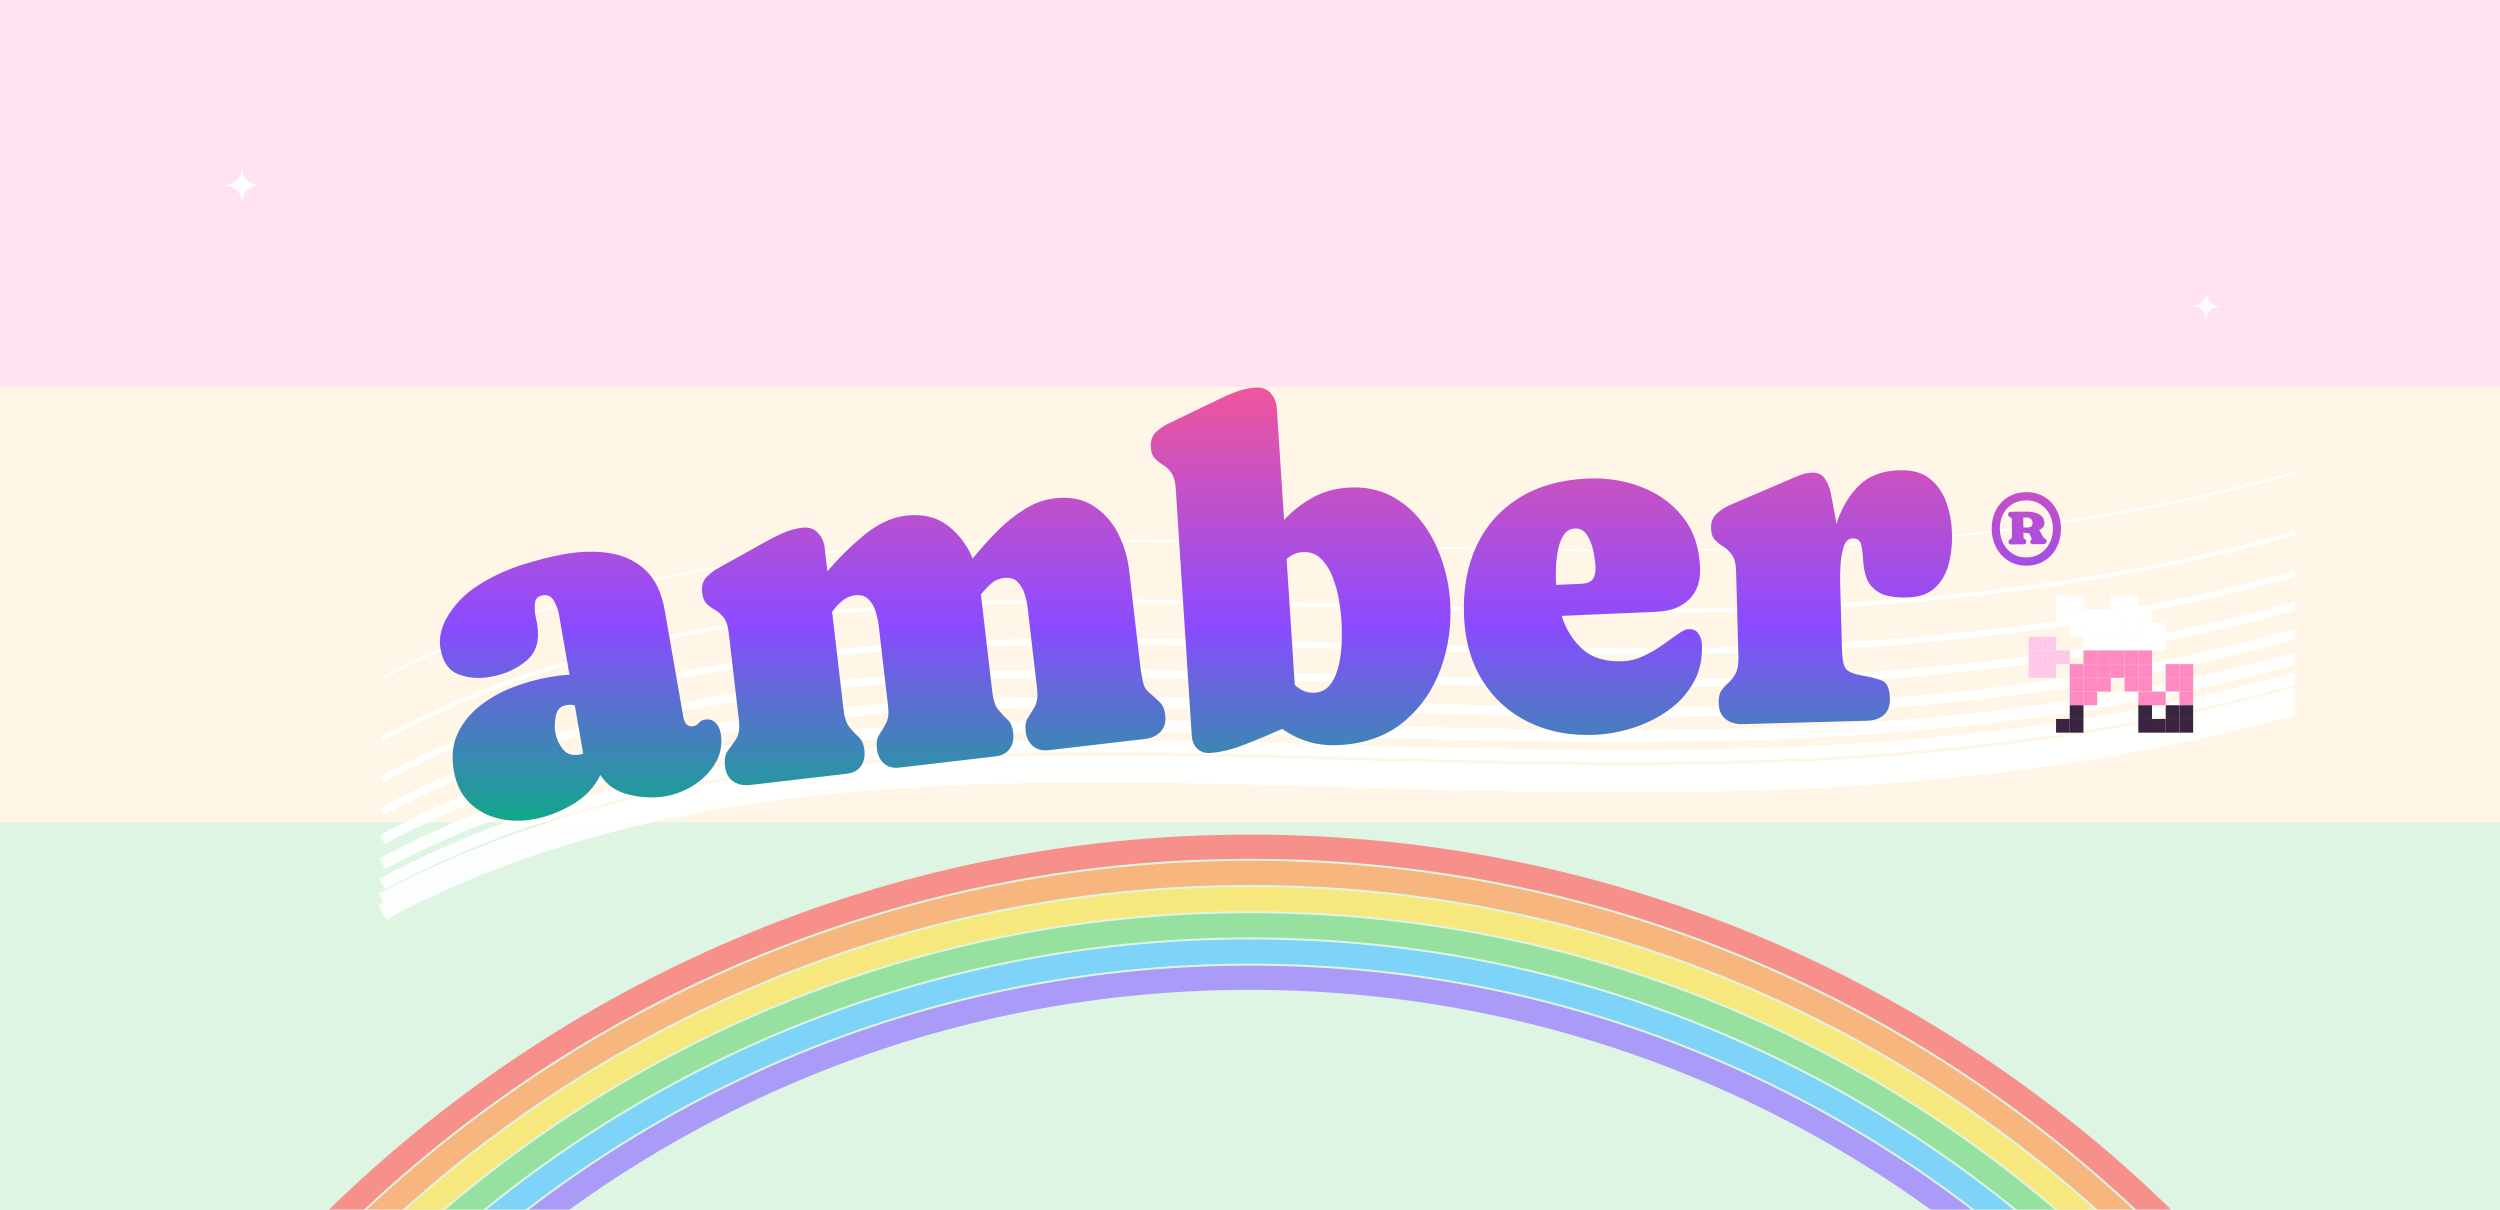
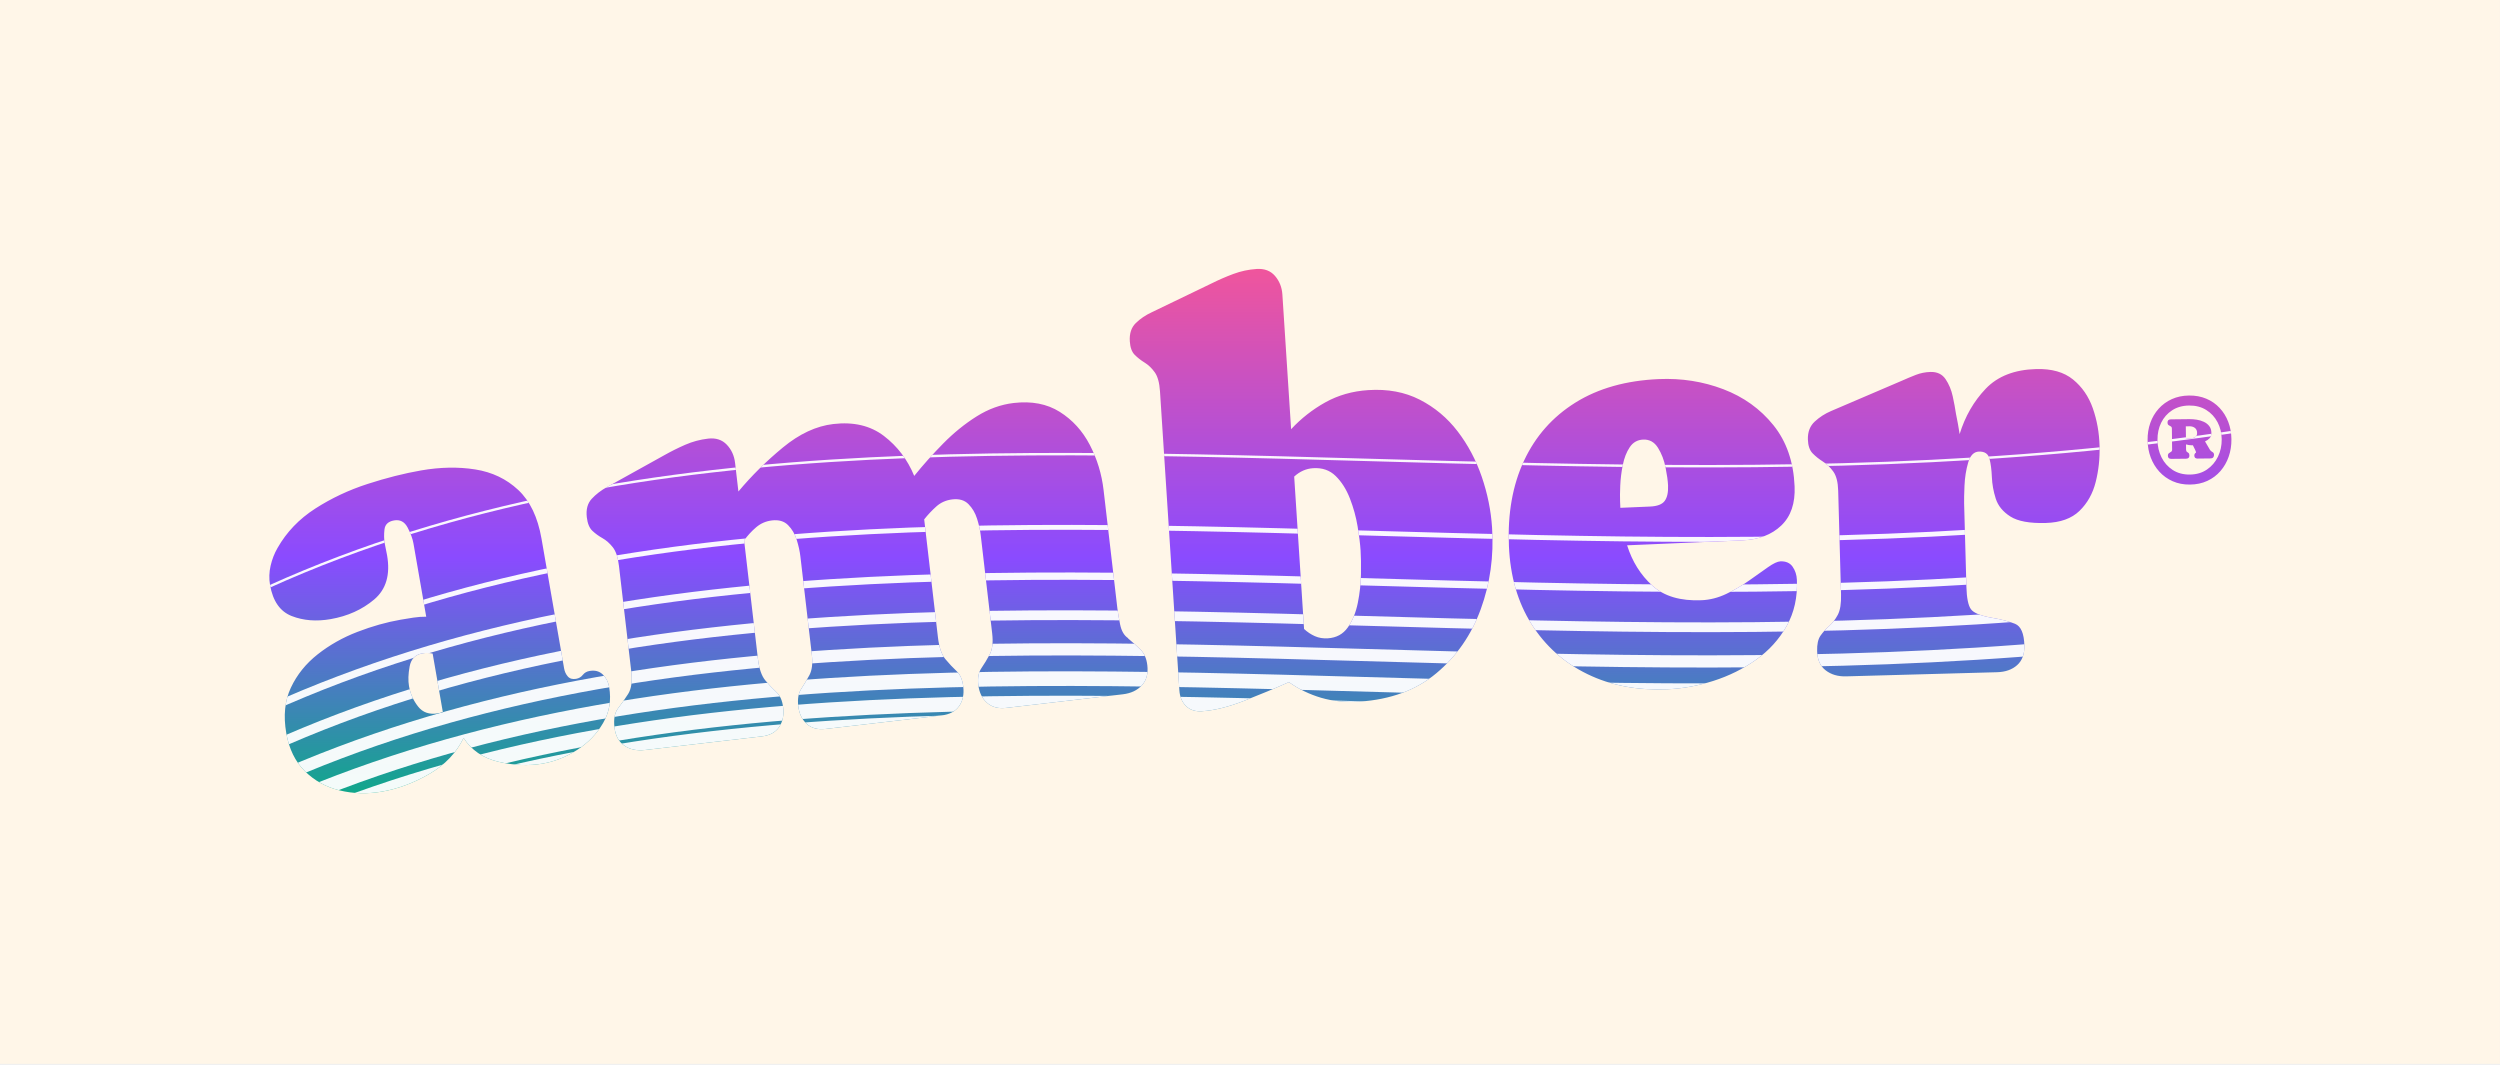
- <svg xmlns="http://www.w3.org/2000/svg" viewBox="-44.8 11.8 620 300" role="img" aria-label="amber mark — candy ink, rainbow arc behind, pixel pony on the swoosh">
+ <svg xmlns="http://www.w3.org/2000/svg" viewBox="9.1 52.8 512.251 218.024" role="img" aria-label="amber mark — the candy rainbow poured into the letters">
  <defs>
    <path id="pl8-a" d="M40 230Q40 322 83 383.5Q126 445 195.5 482.5Q265 520 346 536Q427 552 502 552Q524 552 547 551.5Q570 551 592 547V807Q592 832 581.5 865Q571 898 539 898Q508 898 500.5 872.5Q493 847 493 824Q493 814 493.5 803.5Q494 793 494 782Q494 679 423 637.5Q352 596 261 596Q185 596 129 630Q73 664 73 750Q73 784 86.5 816Q100 848 121 873Q182 947 274.5 986Q367 1025 469.5 1039.5Q572 1054 662 1054Q764 1054 849 1025Q934 996 985 928.5Q1036 861 1036 747V286Q1036 269 1044 256Q1052 243 1071 243Q1086 243 1096.5 252.5Q1107 262 1122 262Q1151 262 1165.5 242Q1180 222 1180 195Q1180 125 1137.5 74.5Q1095 24 1032 -2.5Q969 -29 905 -29Q830 -29 753.5 4Q677 37 648 107Q597 36 508.5 3.5Q420 -29 335 -29Q257 -29 189.5 0.5Q122 30 81 88Q40 146 40 230ZM491 318Q491 278 510 242.5Q529 207 575 207Q584 207 592 209V416Q575 423 557 423Q519 423 505 385.5Q491 348 491 318Z" />
    <path id="pl8-m" d="M502 1056Q543 1056 564.5 1027.5Q586 999 586 961V860Q664 934 758.5 995Q853 1056 943 1056Q1050 1056 1114 994Q1178 932 1203 843Q1256 895 1317 944Q1378 993 1444 1024.5Q1510 1056 1578 1056Q1673 1056 1734.5 1006.5Q1796 957 1825.5 879.5Q1855 802 1855 717V301Q1855 278 1858 243.5Q1861 209 1880 193V192Q1902 169 1919 147.5Q1936 126 1936 91Q1936 47 1909 23.5Q1882 0 1839 0H1428Q1387 0 1364 25.5Q1341 51 1341 91Q1341 128 1358.5 148Q1376 168 1393 192.5Q1410 217 1410 264V609Q1410 637 1404 668.5Q1398 700 1380 723Q1362 746 1326 746Q1293 746 1267.5 728Q1242 710 1220 688V273Q1220 220 1237 194Q1254 168 1271 148Q1288 128 1288 91Q1288 50 1265.5 25Q1243 0 1201 0H793Q751 0 729 25.5Q707 51 707 91Q707 128 724 148.5Q741 169 758 193Q775 217 775 264V609Q775 637 769 668.5Q763 700 745 723Q727 746 691 746Q659 746 633 728.5Q607 711 586 688V273Q586 219 603 193Q620 167 637 147.5Q654 128 654 91Q654 51 632 25.5Q610 0 568 0H157Q114 0 87 23.5Q60 47 60 91Q60 135 80.5 156Q101 177 121 201.5Q141 226 141 279V650Q141 695 127 717.5Q113 740 95 753Q77 766 63 782.5Q49 799 49 832Q49 873 73.5 894Q98 915 132 929L343 1016Q381 1032 420.5 1044Q460 1056 502 1056Z" />
    <path id="pl8-b" d="M561 1409V937Q617 990 686.5 1023Q756 1056 839 1056Q941 1056 1016.5 1011Q1092 966 1141.5 892Q1191 818 1215.5 728Q1240 638 1240 548Q1240 398 1182 266Q1124 134 1012.5 52.5Q901 -29 738 -29Q665 -29 605 -7Q545 15 496 55Q421 27 336 0Q251 -27 186 -27Q151 -27 131.5 -5Q112 17 112 51V1099Q112 1144 98 1166.5Q84 1189 65 1202.5Q46 1216 32 1232Q18 1248 18 1280Q18 1321 43 1342.5Q68 1364 102 1377L317 1464Q355 1480 395 1492Q435 1504 477 1504Q518 1504 539.5 1475.5Q561 1447 561 1409ZM629 796Q592 796 561 771V237Q577 220 597 209.5Q617 199 642 199Q687 199 714 232.5Q741 266 754.5 316Q768 366 772 416Q776 466 776 498Q776 533 771 583Q766 633 750.5 682Q735 731 706 763.5Q677 796 629 796Z" />
    <path id="pl8-e" d="M1047 661Q1047 572 994.5 526Q942 480 856 480H453Q476 394 535 335.5Q594 277 705 277Q749 277 792.5 295.5Q836 314 874.5 339Q913 364 942 382.5Q971 401 986 401Q1015 401 1028 380.5Q1041 360 1041 334Q1041 243 998.5 174.5Q956 106 886.5 61Q817 16 734.5 -6.5Q652 -29 572 -29Q415 -29 295 36Q175 101 107.5 218.5Q40 336 40 495Q40 665 105.5 791Q171 917 294 986.5Q417 1056 589 1056Q708 1056 812.5 1011Q917 966 982 878Q1047 790 1047 661ZM435 634Q435 623 435 612H539Q577 612 591 629.5Q605 647 605 683Q605 707 599 746Q593 785 575.5 816Q558 847 525 847Q495 847 477 822.5Q459 798 450 761.5Q441 725 438 690Q435 655 435 634Z" />
    <path id="pl8-r" d="M593 593V301Q593 243 606.5 223Q620 203 678 191Q729 181 759.5 167.5Q790 154 790 91Q790 46 763 23Q736 0 692 0H164Q121 0 93 23Q65 46 65 91Q65 127 78.5 145Q92 163 109.5 177.5Q127 192 140.5 215.5Q154 239 154 287V650Q154 695 138.5 717.5Q123 740 103.5 753Q84 766 68.5 782.5Q53 799 53 832Q53 871 78.5 893.5Q104 916 137 929L387 1028Q411 1038 436 1047Q461 1056 488 1056Q523 1056 540 1029.5Q557 1003 563.5 968.5Q570 934 573 908Q576 890 579 872Q582 854 584 836Q615 928 679.5 992Q744 1056 858 1056Q939 1056 985.5 1016Q1032 976 1052 913.5Q1072 851 1072 781Q1072 716 1055 655.5Q1038 595 995.5 556Q953 517 876 517Q792 517 753.5 543Q715 569 704 607Q693 645 692.5 683Q692 721 686 747Q680 773 650 773Q623 773 611 735.5Q599 698 596 655Q593 612 593 593Z" />
    <path id="pl8-registered" d="M797 -163Q630 -163 495 -101.5Q360 -40 263.5 68.5Q167 177 115.5 319Q64 461 64 622Q64 784 115.5 924Q167 1064 264 1169.5Q361 1275 496 1334.5Q631 1394 797 1394Q964 1394 1099 1335Q1234 1276 1330.5 1170Q1427 1064 1478.5 924Q1530 784 1530 622Q1530 460 1479 318Q1428 176 1332 67.5Q1236 -41 1100.5 -102Q965 -163 797 -163ZM797 12Q969 12 1095.5 96Q1222 180 1291 319Q1360 458 1360 622Q1360 787 1290.5 922.5Q1221 1058 1094.5 1138.5Q968 1219 797 1219Q625 1219 499 1139Q373 1059 305 924Q237 789 237 622Q237 456 304.5 317.5Q372 179 497.5 95.5Q623 12 797 12ZM1181 736Q1181 677 1148 642.5Q1115 608 1068 589L1151 443Q1165 418 1194 402.5Q1223 387 1223 353Q1223 325 1207.5 307.5Q1192 290 1163 290H934Q878 290 878 344Q878 366 892 383Q908 388 908 401Q908 411 890 451Q872 491 855 524Q848 523 840 523Q813 523 787 527.5Q761 532 735 540V451Q735 421 749 410.5Q763 400 777.5 389Q792 378 792 344Q792 290 733 290H476Q416 290 416 344Q416 376 435 389.5Q454 403 472.5 414Q491 425 491 451V820Q491 848 472.5 858Q454 868 435 880Q416 892 416 927Q416 981 476 981H804Q862 981 927.5 970Q993 959 1050.5 931.5Q1108 904 1144.5 856.5Q1181 809 1181 736ZM735 856V650Q752 646 769.5 645Q787 644 806 644Q854 644 892.5 662.5Q931 681 931 738Q931 797 893.5 826.5Q856 856 800 856Z" />
    <clipPath id="pl8-text">
      <use href="#pl8-a" transform="translate(67.76 216.69) rotate(-9.882) translate(0 0.00) scale(0.058594 -0.058594)" />
      <use href="#pl8-m" transform="translate(132.13 207.54) rotate(-6.650) translate(0 0.00) scale(0.058594 -0.058594)" />
      <use href="#pl8-b" transform="translate(244.40 197.66) rotate(-3.710) translate(0 0.00) scale(0.058594 -0.058594)" />
      <use href="#pl8-e" transform="translate(317.18 193.77) rotate(-2.453) translate(0 0.00) scale(0.058594 -0.058594)" />
      <use href="#pl8-r" transform="translate(377.77 191.65) rotate(-1.573) translate(0 0.00) scale(0.058594 -0.058594)" />
      <use href="#pl8-registered" transform="translate(448.92 190.28) rotate(-0.641) translate(0 -40.00) scale(0.011719 -0.011719)" />
    </clipPath>
-     <mask id="pl8-around">
-       <rect x="-44.784" y="11.768" width="620" height="300" fill="#fff" />
-       <g fill="#000">
-         <use href="#pl8-a" transform="translate(67.76 216.69) rotate(-9.882) translate(0 0.00) scale(0.058594 -0.058594)" />
-         <use href="#pl8-m" transform="translate(132.13 207.54) rotate(-6.650) translate(0 0.00) scale(0.058594 -0.058594)" />
-         <use href="#pl8-b" transform="translate(244.40 197.66) rotate(-3.710) translate(0 0.00) scale(0.058594 -0.058594)" />
-         <use href="#pl8-e" transform="translate(317.18 193.77) rotate(-2.453) translate(0 0.00) scale(0.058594 -0.058594)" />
-         <use href="#pl8-r" transform="translate(377.77 191.65) rotate(-1.573) translate(0 0.00) scale(0.058594 -0.058594)" />
-         <use href="#pl8-registered" transform="translate(448.92 190.28) rotate(-0.641) translate(0 -40.00) scale(0.011719 -0.011719)" />
-       </g>
-     </mask>
  </defs>
-   <clipPath id="crop7">
-     <rect x="30.09" y="11.768" width="494.251" height="300" />
-   </clipPath>
  <linearGradient id="ink8" gradientUnits="userSpaceOnUse" x1="0" y1="107.755" x2="0" y2="215.78">
    <stop offset="0" stop-color="#F0559C" />
    <stop offset="0.55" stop-color="#8A4BFF" />
    <stop offset="1" stop-color="#0FA88A" />
  </linearGradient>
-   <rect x="-44.784" y="11.768" width="620" height="96" fill="#FFE3F0" />
-   <rect x="-44.784" y="107.768" width="620" height="108" fill="#FFF6E8" />
-   <rect x="-44.784" y="215.768" width="620" height="96" fill="#DFF5E4" />
-   <g clip-path="url(#crop7)">
-     <circle cx="265.216" cy="545.78" r="324" fill="none" stroke="#FF6E6E" stroke-width="6" opacity="0.75" />
-     <circle cx="265.216" cy="545.78" r="317.5" fill="none" stroke="#FFA25C" stroke-width="6" opacity="0.75" />
-     <circle cx="265.216" cy="545.78" r="311" fill="none" stroke="#FFE45C" stroke-width="6" opacity="0.75" />
-     <circle cx="265.216" cy="545.78" r="304.5" fill="none" stroke="#7DDB8A" stroke-width="6" opacity="0.75" />
-     <circle cx="265.216" cy="545.78" r="298" fill="none" stroke="#5CC8FF" stroke-width="6" opacity="0.75" />
-     <circle cx="265.216" cy="545.78" r="291.5" fill="none" stroke="#9A7DFF" stroke-width="6" opacity="0.75" />
+   <rect x="9.09" y="52.755" width="512.251" height="218.024" fill="#FFF6E8" />
+   <g clip-path="url(#pl8-text)">
+     <rect x="9.09" y="52.755" width="512.251" height="218.024" fill="url(#ink8)" />
  </g>
-   <g clip-path="url(#crop7)">
+   <g clip-path="url(#pl8-text)">
    <path d="M50,180 C200,100 400,200 600,100 S850,160 950,130" fill="none" stroke="#FFFFFF" stroke-width="0.5" opacity="0.95" />
    <path d="M50,195 C200,115 400,215 600,115 S850,175 950,145" fill="none" stroke="#FFFFFF" stroke-width="1" opacity="0.95" />
    <path d="M50,205 C200,125 400,225 600,125 S850,185 950,155" fill="none" stroke="#FFFFFF" stroke-width="1.5" opacity="0.95" />
    <path d="M50,213 C200,133 400,233 600,133 S850,193 950,163" fill="none" stroke="#FFFFFF" stroke-width="2" opacity="0.95" />
    <path d="M50,220 C200,140 400,240 600,140 S850,200 950,170" fill="none" stroke="#FFFFFF" stroke-width="2.5" opacity="0.95" />
    <path d="M50,226 C200,146 400,246 600,146 S850,206 950,176" fill="none" stroke="#FFFFFF" stroke-width="3" opacity="0.95" />
    <path d="M50,231 C200,151 400,251 600,151 S850,211 950,181" fill="none" stroke="#FFFFFF" stroke-width="3" opacity="0.95" />
    <path d="M50,235 C200,155 400,255 600,155 S850,215 950,185" fill="none" stroke="#FFFFFF" stroke-width="3.5" opacity="0.95" />
    <path d="M50,238 C200,158 400,258 600,158 S850,218 950,188" fill="none" stroke="#FFFFFF" stroke-width="4" opacity="0.95" />
  </g>
-   <g clip-path="url(#pl8-text)">
-     <rect x="-44.784" y="11.768" width="620" height="300" fill="url(#ink8)" />
-   </g>
-   <rect x="465.1" y="159.5" width="3.4" height="3.4" fill="#FFFFFF" />
-   <rect x="468.5" y="159.5" width="3.4" height="3.4" fill="#FFFFFF" />
-   <rect x="478.7" y="159.5" width="3.4" height="3.4" fill="#FFFFFF" />
-   <rect x="482.1" y="159.5" width="3.4" height="3.4" fill="#FFFFFF" />
-   <rect x="465.1" y="162.9" width="3.4" height="3.4" fill="#FFFFFF" />
-   <rect x="468.5" y="162.9" width="3.4" height="3.4" fill="#FFFFFF" />
-   <rect x="471.9" y="162.9" width="3.4" height="3.4" fill="#FFFFFF" />
-   <rect x="475.3" y="162.9" width="3.4" height="3.4" fill="#FFFFFF" />
-   <rect x="478.7" y="162.9" width="3.4" height="3.4" fill="#FFFFFF" />
-   <rect x="482.1" y="162.9" width="3.4" height="3.4" fill="#FFFFFF" />
-   <rect x="485.5" y="162.9" width="3.4" height="3.4" fill="#FFFFFF" />
-   <rect x="468.5" y="166.3" width="3.4" height="3.4" fill="#FFFFFF" />
-   <rect x="471.9" y="166.3" width="3.4" height="3.4" fill="#FFFFFF" />
-   <rect x="475.3" y="166.3" width="3.4" height="3.4" fill="#FFFFFF" />
-   <rect x="478.7" y="166.3" width="3.4" height="3.4" fill="#FFFFFF" />
-   <rect x="482.1" y="166.3" width="3.4" height="3.4" fill="#FFFFFF" />
-   <rect x="485.5" y="166.3" width="3.4" height="3.4" fill="#FFFFFF" />
-   <rect x="488.9" y="166.3" width="3.4" height="3.4" fill="#FFFFFF" />
-   <rect x="458.3" y="169.7" width="3.4" height="3.4" fill="#FFC8E8" />
-   <rect x="461.7" y="169.7" width="3.4" height="3.4" fill="#FFC8E8" />
-   <rect x="471.9" y="169.7" width="3.4" height="3.4" fill="#FFFFFF" />
-   <rect x="475.3" y="169.7" width="3.4" height="3.4" fill="#FFFFFF" />
-   <rect x="478.7" y="169.7" width="3.4" height="3.4" fill="#FFFFFF" />
-   <rect x="482.1" y="169.7" width="3.4" height="3.4" fill="#FFFFFF" />
-   <rect x="485.5" y="169.7" width="3.4" height="3.4" fill="#FFFFFF" />
-   <rect x="488.9" y="169.7" width="3.4" height="3.4" fill="#FFFFFF" />
-   <rect x="458.3" y="173.1" width="3.4" height="3.4" fill="#FFC8E8" />
-   <rect x="461.7" y="173.1" width="3.4" height="3.4" fill="#FFC8E8" />
-   <rect x="465.1" y="173.1" width="3.4" height="3.4" fill="#FFC8E8" />
-   <rect x="471.9" y="173.1" width="3.4" height="3.4" fill="#FF8AC2" />
-   <rect x="475.3" y="173.1" width="3.4" height="3.4" fill="#FF8AC2" />
-   <rect x="478.7" y="173.1" width="3.4" height="3.4" fill="#FF8AC2" />
-   <rect x="482.1" y="173.1" width="3.4" height="3.4" fill="#FF8AC2" />
-   <rect x="485.5" y="173.1" width="3.4" height="3.4" fill="#FF8AC2" />
-   <rect x="458.3" y="176.5" width="3.4" height="3.4" fill="#FFC8E8" />
-   <rect x="461.7" y="176.5" width="3.4" height="3.4" fill="#FFC8E8" />
-   <rect x="468.5" y="176.5" width="3.4" height="3.4" fill="#FF8AC2" />
-   <rect x="471.9" y="176.5" width="3.4" height="3.4" fill="#FF8AC2" />
-   <rect x="475.3" y="176.5" width="3.4" height="3.4" fill="#FF8AC2" />
-   <rect x="478.7" y="176.5" width="3.4" height="3.4" fill="#FF8AC2" />
-   <rect x="482.1" y="176.5" width="3.4" height="3.4" fill="#FF8AC2" />
-   <rect x="485.5" y="176.5" width="3.4" height="3.4" fill="#FF8AC2" />
-   <rect x="492.3" y="176.5" width="3.4" height="3.4" fill="#FF8AC2" />
-   <rect x="495.7" y="176.5" width="3.4" height="3.4" fill="#FF8AC2" />
-   <rect x="468.5" y="179.9" width="3.4" height="3.4" fill="#FF8AC2" />
-   <rect x="471.9" y="179.9" width="3.4" height="3.4" fill="#FF8AC2" />
-   <rect x="475.3" y="179.9" width="3.4" height="3.4" fill="#FF8AC2" />
-   <rect x="482.1" y="179.9" width="3.4" height="3.4" fill="#FF8AC2" />
-   <rect x="485.5" y="179.9" width="3.4" height="3.4" fill="#FF8AC2" />
-   <rect x="492.3" y="179.9" width="3.4" height="3.4" fill="#FF8AC2" />
-   <rect x="495.7" y="179.9" width="3.4" height="3.4" fill="#FF8AC2" />
-   <rect x="468.5" y="183.3" width="3.4" height="3.4" fill="#FF8AC2" />
-   <rect x="471.9" y="183.3" width="3.4" height="3.4" fill="#FF8AC2" />
-   <rect x="485.5" y="183.3" width="3.4" height="3.4" fill="#FF8AC2" />
-   <rect x="488.9" y="183.3" width="3.4" height="3.4" fill="#FF8AC2" />
-   <rect x="495.7" y="183.3" width="3.4" height="3.4" fill="#FF8AC2" />
-   <rect x="468.5" y="186.7" width="3.4" height="3.4" fill="#3A2440" />
-   <rect x="485.5" y="186.7" width="3.4" height="3.4" fill="#3A2440" />
-   <rect x="492.3" y="186.7" width="3.4" height="3.4" fill="#3A2440" />
-   <rect x="495.7" y="186.7" width="3.4" height="3.4" fill="#3A2440" />
-   <rect x="465.1" y="190.1" width="3.4" height="3.4" fill="#3A2440" />
-   <rect x="468.5" y="190.1" width="3.4" height="3.4" fill="#3A2440" />
-   <rect x="485.5" y="190.1" width="3.4" height="3.4" fill="#3A2440" />
-   <rect x="488.9" y="190.1" width="3.4" height="3.4" fill="#3A2440" />
-   <rect x="492.3" y="190.1" width="3.4" height="3.4" fill="#3A2440" />
-   <rect x="495.7" y="190.1" width="3.4" height="3.4" fill="#3A2440" />
-   <path d="M15.216 52.768 Q15.216 57.768 20.216 57.768 Q15.216 57.768 15.216 62.768 Q15.216 57.768 10.216 57.768 Q15.216 57.768 15.216 52.768 Z" fill="#FFFFFF" opacity="0.95" />
-   <path d="M502.341 83.755 Q502.341 87.755 506.341 87.755 Q502.341 87.755 502.341 91.755 Q502.341 87.755 498.341 87.755 Q502.341 87.755 502.341 83.755 Z" fill="#FFFFFF" opacity="0.9" />
</svg>
